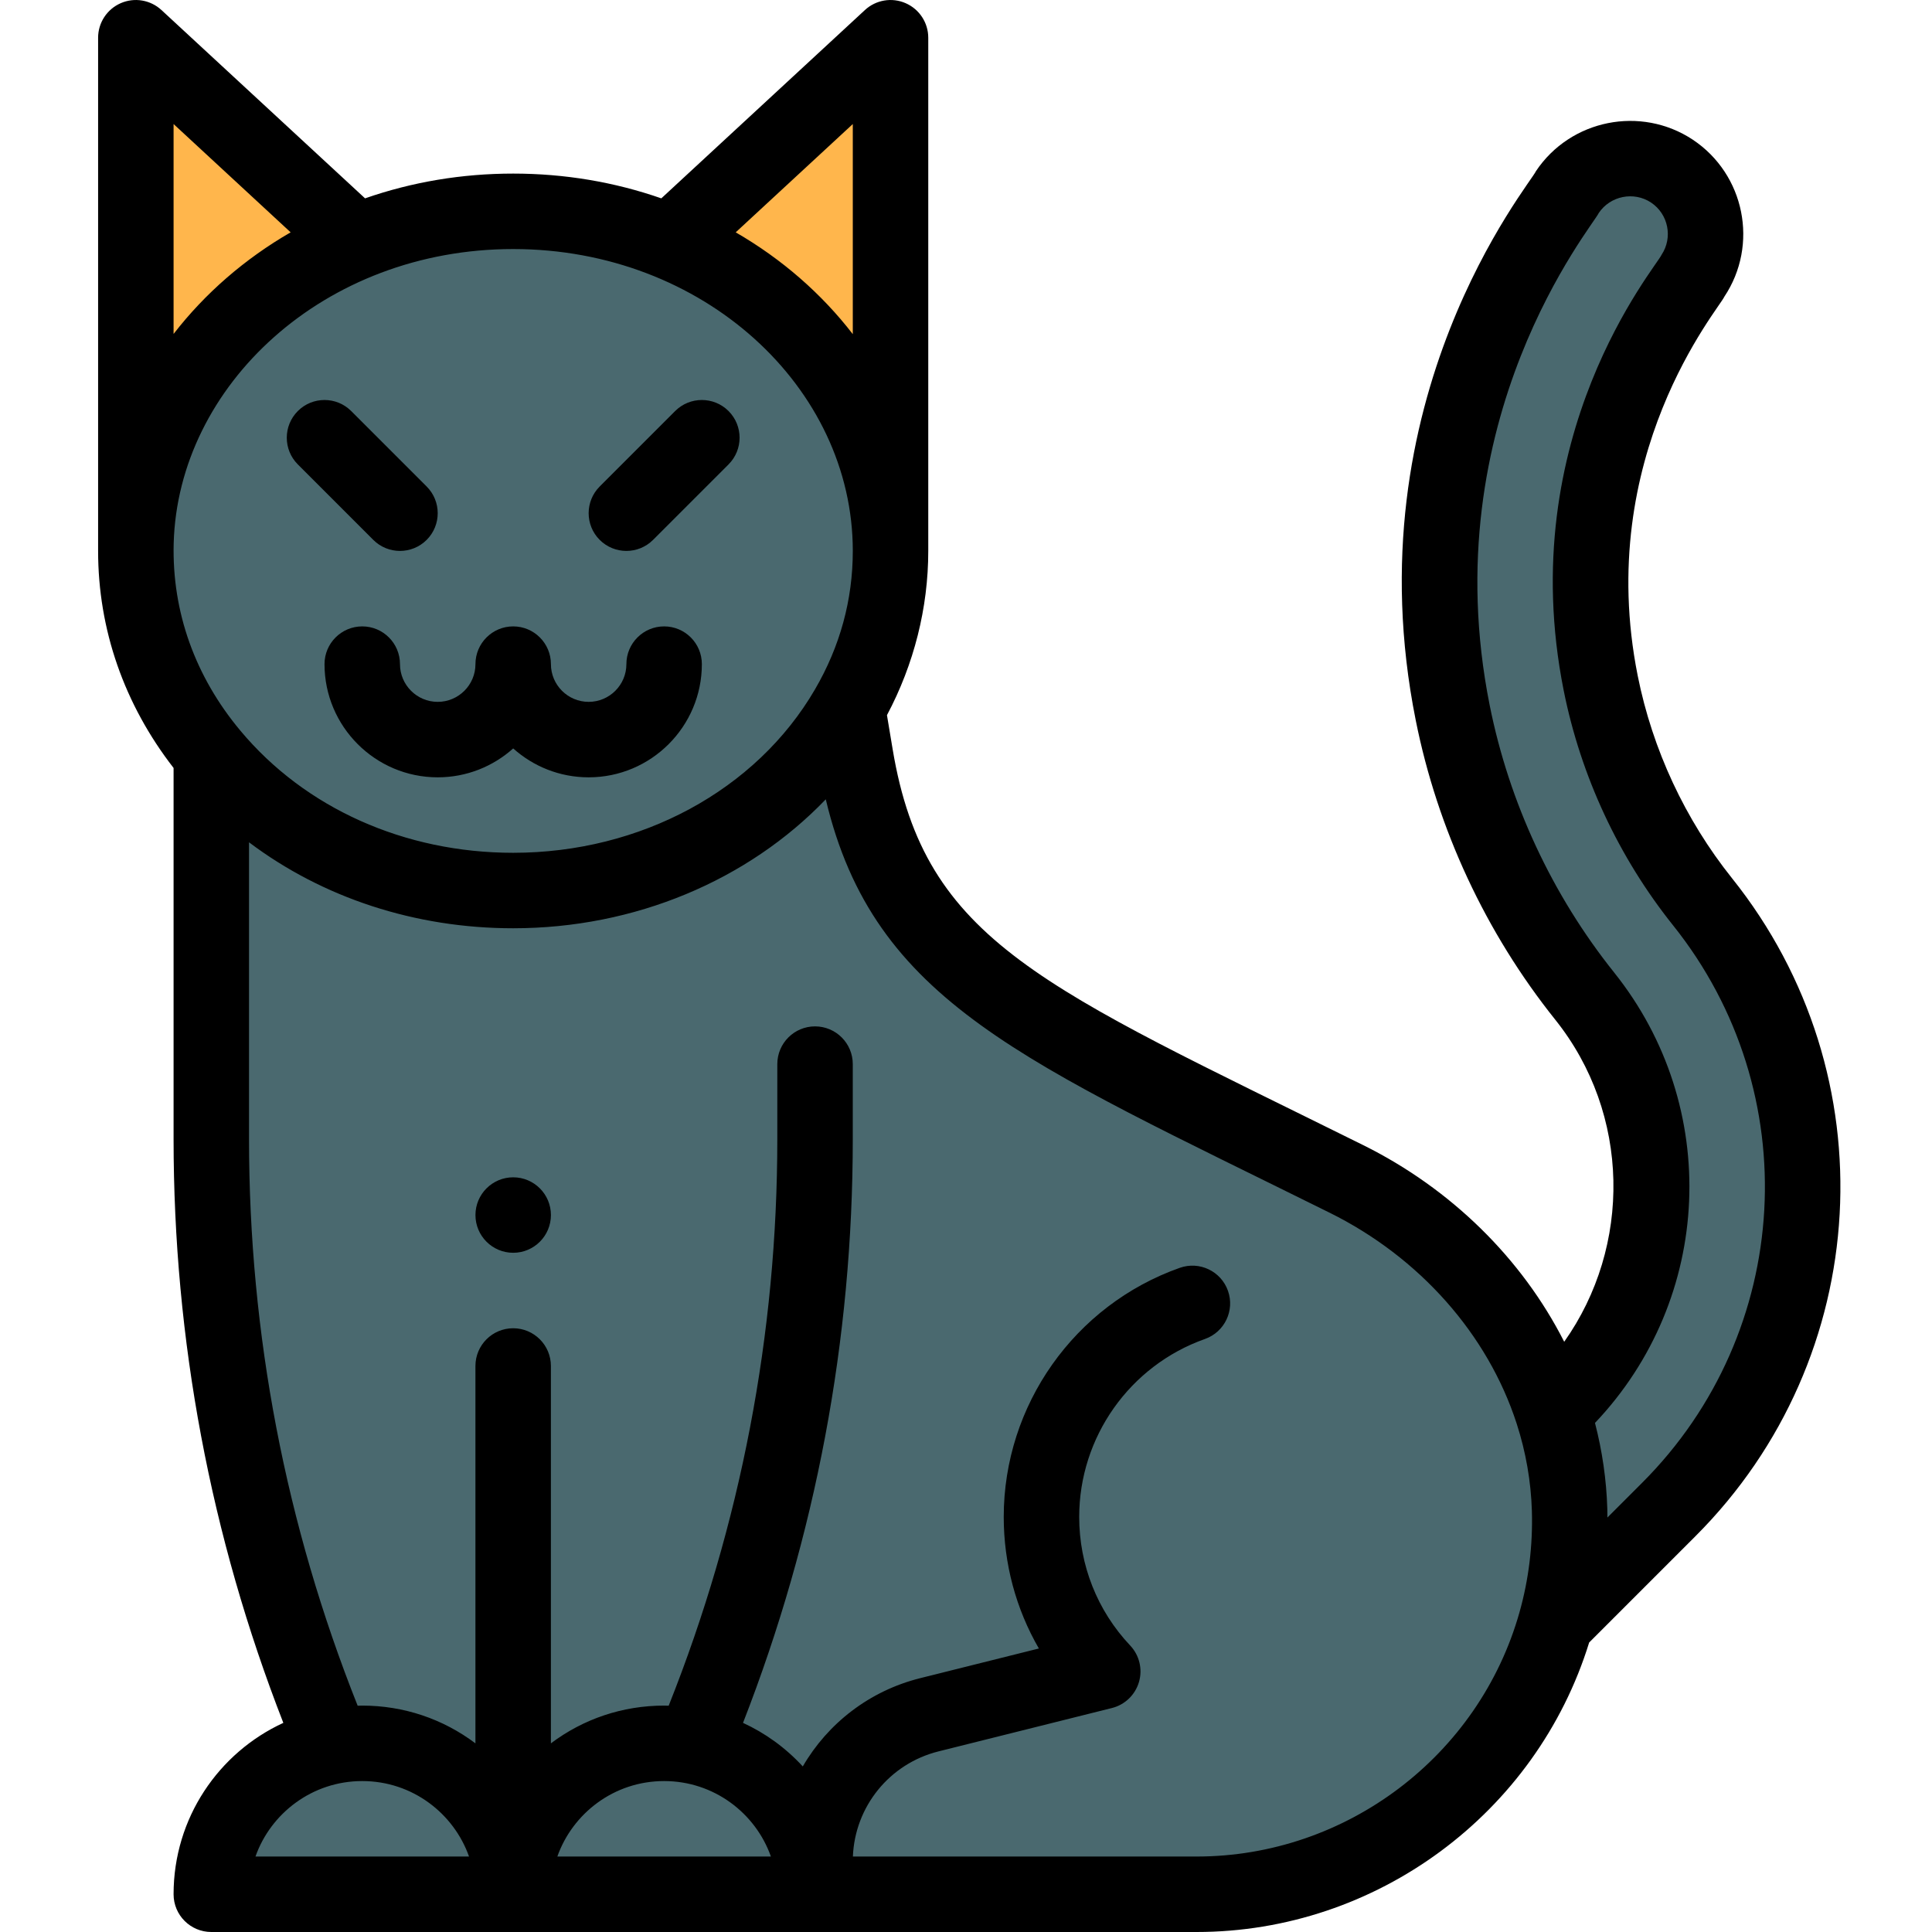
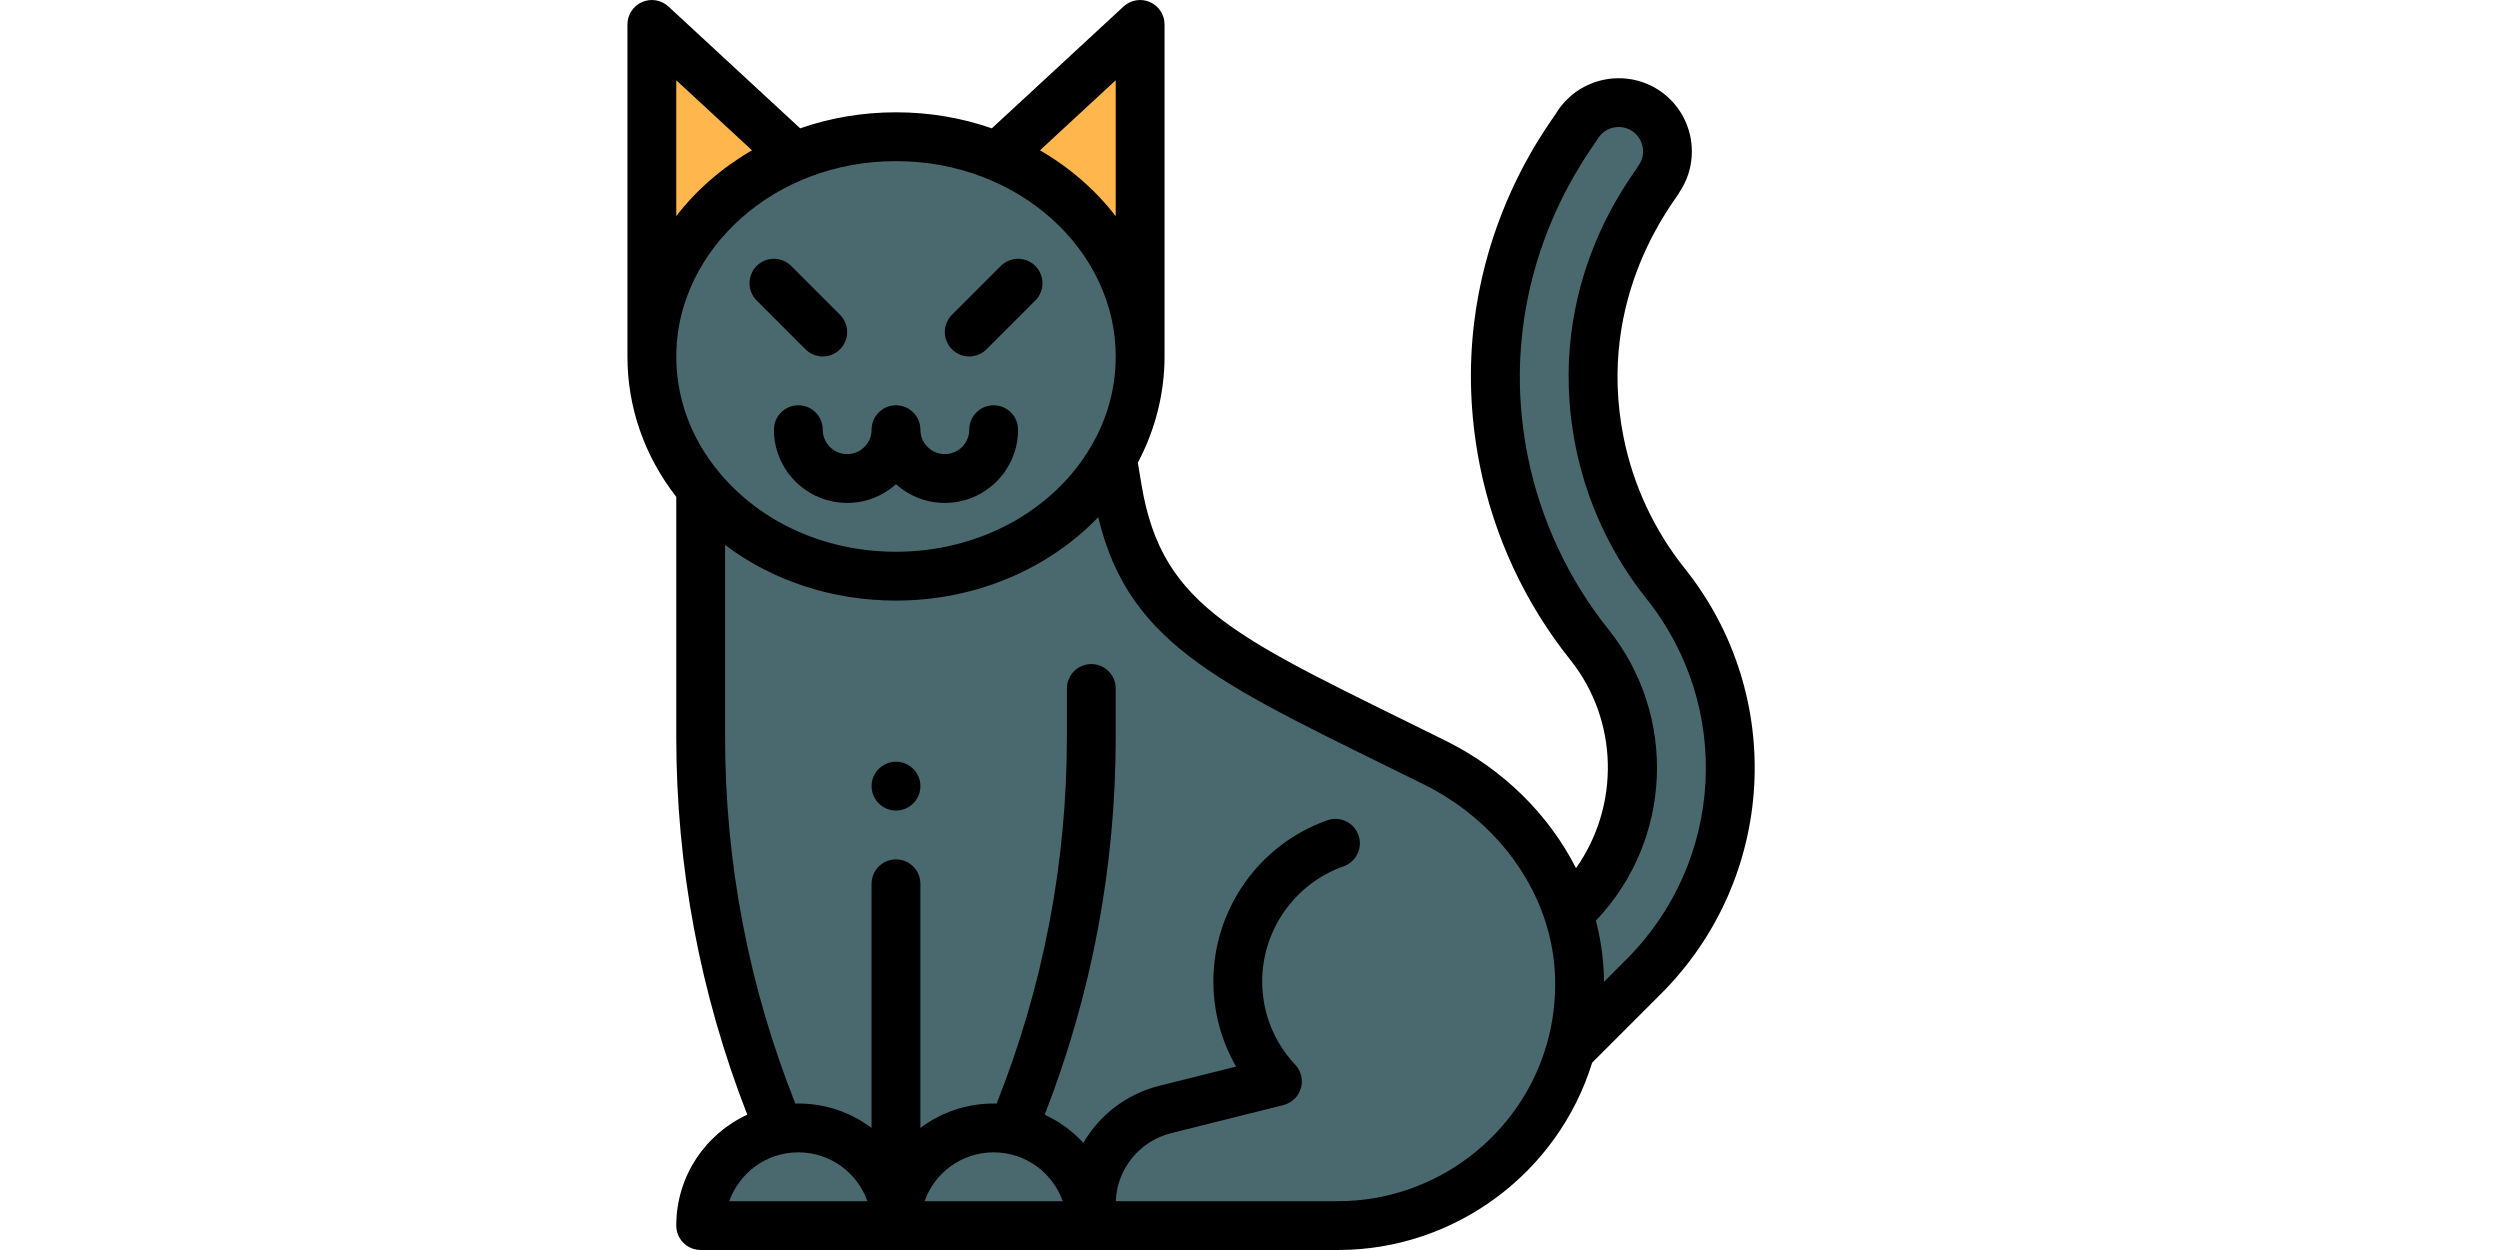
- <svg xmlns="http://www.w3.org/2000/svg" height="200pt" viewBox="-25 0 511 512" width="200pt">
+ <svg xmlns="http://www.w3.org/2000/svg" height="100pt" viewBox="0 0 511 512" width="200pt">
  <path d="m10.5 10v133.68h.031l58.457-79.578zm0 0" fill="#ffb64c" />
  <path d="m152.008 64.102 58.492 81.898v-136zm0 0" fill="#ffb64c" />
  <path d="m425.699 238.992c-13.441-16.812-22.77-36.852-26.988-57.93-12.582-62.945 23-104.68 24.43-107.973 6.117-9.18 3.648-21.598-5.543-27.727-9.199-6.09-21.598-3.633-27.738 5.547-1.402 3.273-46.551 57.117-30.371 138 5.461 27.312 17.551 53.27 34.973 75.062 26.508 33.148 23.039 81.199-8.523 110.199-8.629-26.621-28.828-48.961-54.629-61.75-86.398-42.84-120.699-55.742-130.109-112.219l-2.078-12.473c7.27-12.469 11.379-26.668 11.379-41.73 0-49.805-44.883-90-100-90-54.328 0-98.594 39.016-99.969 87.68-.02.773-.031 1.543-.031 2.32 0 20.27 7.441 38.973 20 54.012v101.828c0 91.582 30.797 155.879 32.301 160.902-18.395 3.586-32.301 19.816-32.301 39.258h261.109c45.301 0 83.488-30.461 95.199-72.027l29.961-29.961c43.629-43.629 47.449-112.852 8.93-161.02zm0 0" fill="#4a696f" />
  <path d="m110.5 312c-5.52 0-10 4.48-10 10s4.48 10 10 10 10-4.48 10-10-4.48-10-10-10zm0 0" />
  <path d="m20.5 203.516v98.324c0 53.203 9.785 105.242 29.086 154.738-17.121 7.891-29.086 25.195-29.086 45.422 0 5.523 4.477 10 10 10h261.109c47.656 0 90.035-31.418 104.035-76.723l28.195-28.195c47.227-47.227 51.383-122.176 9.668-174.336-12.441-15.562-21.082-34.113-24.992-53.648-11.68-58.418 21.57-97.309 22.945-100.461 9.172-13.762 5.441-32.422-8.344-41.613-13.758-9.109-32.406-5.375-41.574 8.332-1.445 3.379-48.938 60.16-31.859 145.516 5.773 28.879 18.555 56.316 36.965 79.344 20.02 25.035 20.293 60.066 2.383 85.367-11.199-22.047-29.965-40.562-53.281-52.121-84.934-42.113-116.141-53.609-124.688-104.906l-1.508-9.031c7.164-13.48 10.945-28.445 10.945-43.523v-136c0-3.973-2.355-7.57-5.996-9.16-3.641-1.594-7.879-.879-10.793 1.82l-53.953 49.902c-12.508-4.352-25.68-6.562-39.258-6.562s-26.754 2.211-39.254 6.562l-53.957-49.902c-2.918-2.699-7.156-3.414-10.797-1.82-3.641 1.594-5.992 5.188-5.992 9.16v136c0 20.836 6.906 40.641 20 57.516zm21.703 288.484c4.035-11.43 15.027-20 28.297-20 13.316 0 24.277 8.613 28.297 20zm80 0c4.016-11.383 14.973-20 28.297-20 13.18 0 24.234 8.488 28.297 20zm280.066-234.273c-16.422-20.543-27.824-45.016-32.977-70.777-15.219-76.09 27.5-127.27 28.879-130.48 3.062-4.574 9.301-5.82 13.879-2.789 4.582 3.059 5.824 9.277 2.766 13.867-1.383 3.199-39.434 47.84-25.914 115.477 4.535 22.656 14.559 44.168 28.988 62.211 35.34 44.195 31.816 107.695-8.191 147.703l-9.219 9.223c-.008-.777-.004-1.551-.027-2.332-.23-7.672-1.336-15.293-3.266-22.738 31.312-32.98 33.504-83.824 5.082-119.363zm-75.402 63.656c23.812 11.801 41.875 32.168 49.562 55.875 2.438 7.523 3.797 15.32 4.035 23.16.262 9.148-.84 18.18-3.281 26.844-10.738 38.117-45.926 64.738-85.574 64.738h-91.086c.539-13.266 9.719-24.625 22.703-27.867l45.941-11.488c3.445-.863 6.172-3.488 7.172-6.898.996-3.41.109-7.09-2.332-9.672-8.711-9.223-13.508-21.324-13.508-34.074 0-21.156 13.395-40.109 33.332-47.16 5.207-1.844 7.938-7.555 6.094-12.762-1.84-5.207-7.555-7.934-12.762-6.094-27.91 9.871-46.664 36.402-46.664 66.016 0 12.402 3.242 24.375 9.312 34.867l-31.438 7.859c-13.492 3.375-24.516 12.012-31.125 23.395-4.66-5.047-10.016-8.859-15.84-11.543 19.301-49.496 29.086-101.531 29.086-154.738v-19.84c0-5.52-4.477-10-10-10-5.523 0-10 4.48-10 10v19.84c0 51.684-9.688 102.207-28.785 150.191-.406-.012-.809-.031-1.215-.031-10.965 0-21.387 3.516-30 10.004v-100.004c0-5.52-4.477-10-10-10-5.52 0-10 4.48-10 10v100.004c-8.609-6.488-19.035-10.004-30-10.004-.402 0-.805.02-1.211.031-19.098-47.984-28.789-98.508-28.789-150.191v-78.621c19.473 14.668 43.957 22.781 70 22.781 32.242 0 62.23-12.699 82.844-34.172 12.836 53.863 52.297 69.266 133.527 109.555zm-126.367-232.832c-8.215-10.648-18.715-19.863-31.027-26.98l31.027-28.699zm0 57.449c0 12.945-3.371 25.293-10.023 36.699-15.551 26.711-46.195 43.301-79.977 43.301-28.781 0-55.145-11.809-72.324-32.398-11.898-14.25-18.121-31.344-17.648-49.637 1.18-41.758 39.781-77.965 89.973-77.965 50.469 0 90 36.715 90 80zm-148.977-84.43c-12.137 7.008-22.68 16.148-31.023 26.93v-55.629zm0 0" />
  <path d="m147.57 143.074 20-20c3.906-3.906 3.906-10.238 0-14.145-3.906-3.902-10.238-3.902-14.145 0l-20 20c-3.902 3.906-3.902 10.238 0 14.145 3.91 3.902 10.238 3.902 14.145 0zm0 0" />
  <path d="m67.57 108.93c-3.906-3.902-10.238-3.902-14.141 0-3.906 3.906-3.906 10.238 0 14.145l19.996 20c3.906 3.902 10.238 3.902 14.145 0 3.906-3.906 3.906-10.238 0-14.145zm0 0" />
  <path d="m80.5 176c0-5.52-4.477-10-10-10s-10 4.48-10 10c0 16.543 13.457 30 30 30 7.676 0 14.688-2.902 20-7.66 5.312 4.758 12.32 7.66 20 7.66 16.543 0 30-13.457 30-30 0-5.52-4.477-10-10-10s-10 4.48-10 10c0 5.516-4.488 10-10 10-5.516 0-10-4.484-10-10 0-5.52-4.477-10-10-10s-10 4.48-10 10c0 5.516-4.488 10-10 10-5.516 0-10-4.484-10-10zm0 0" />
</svg>
